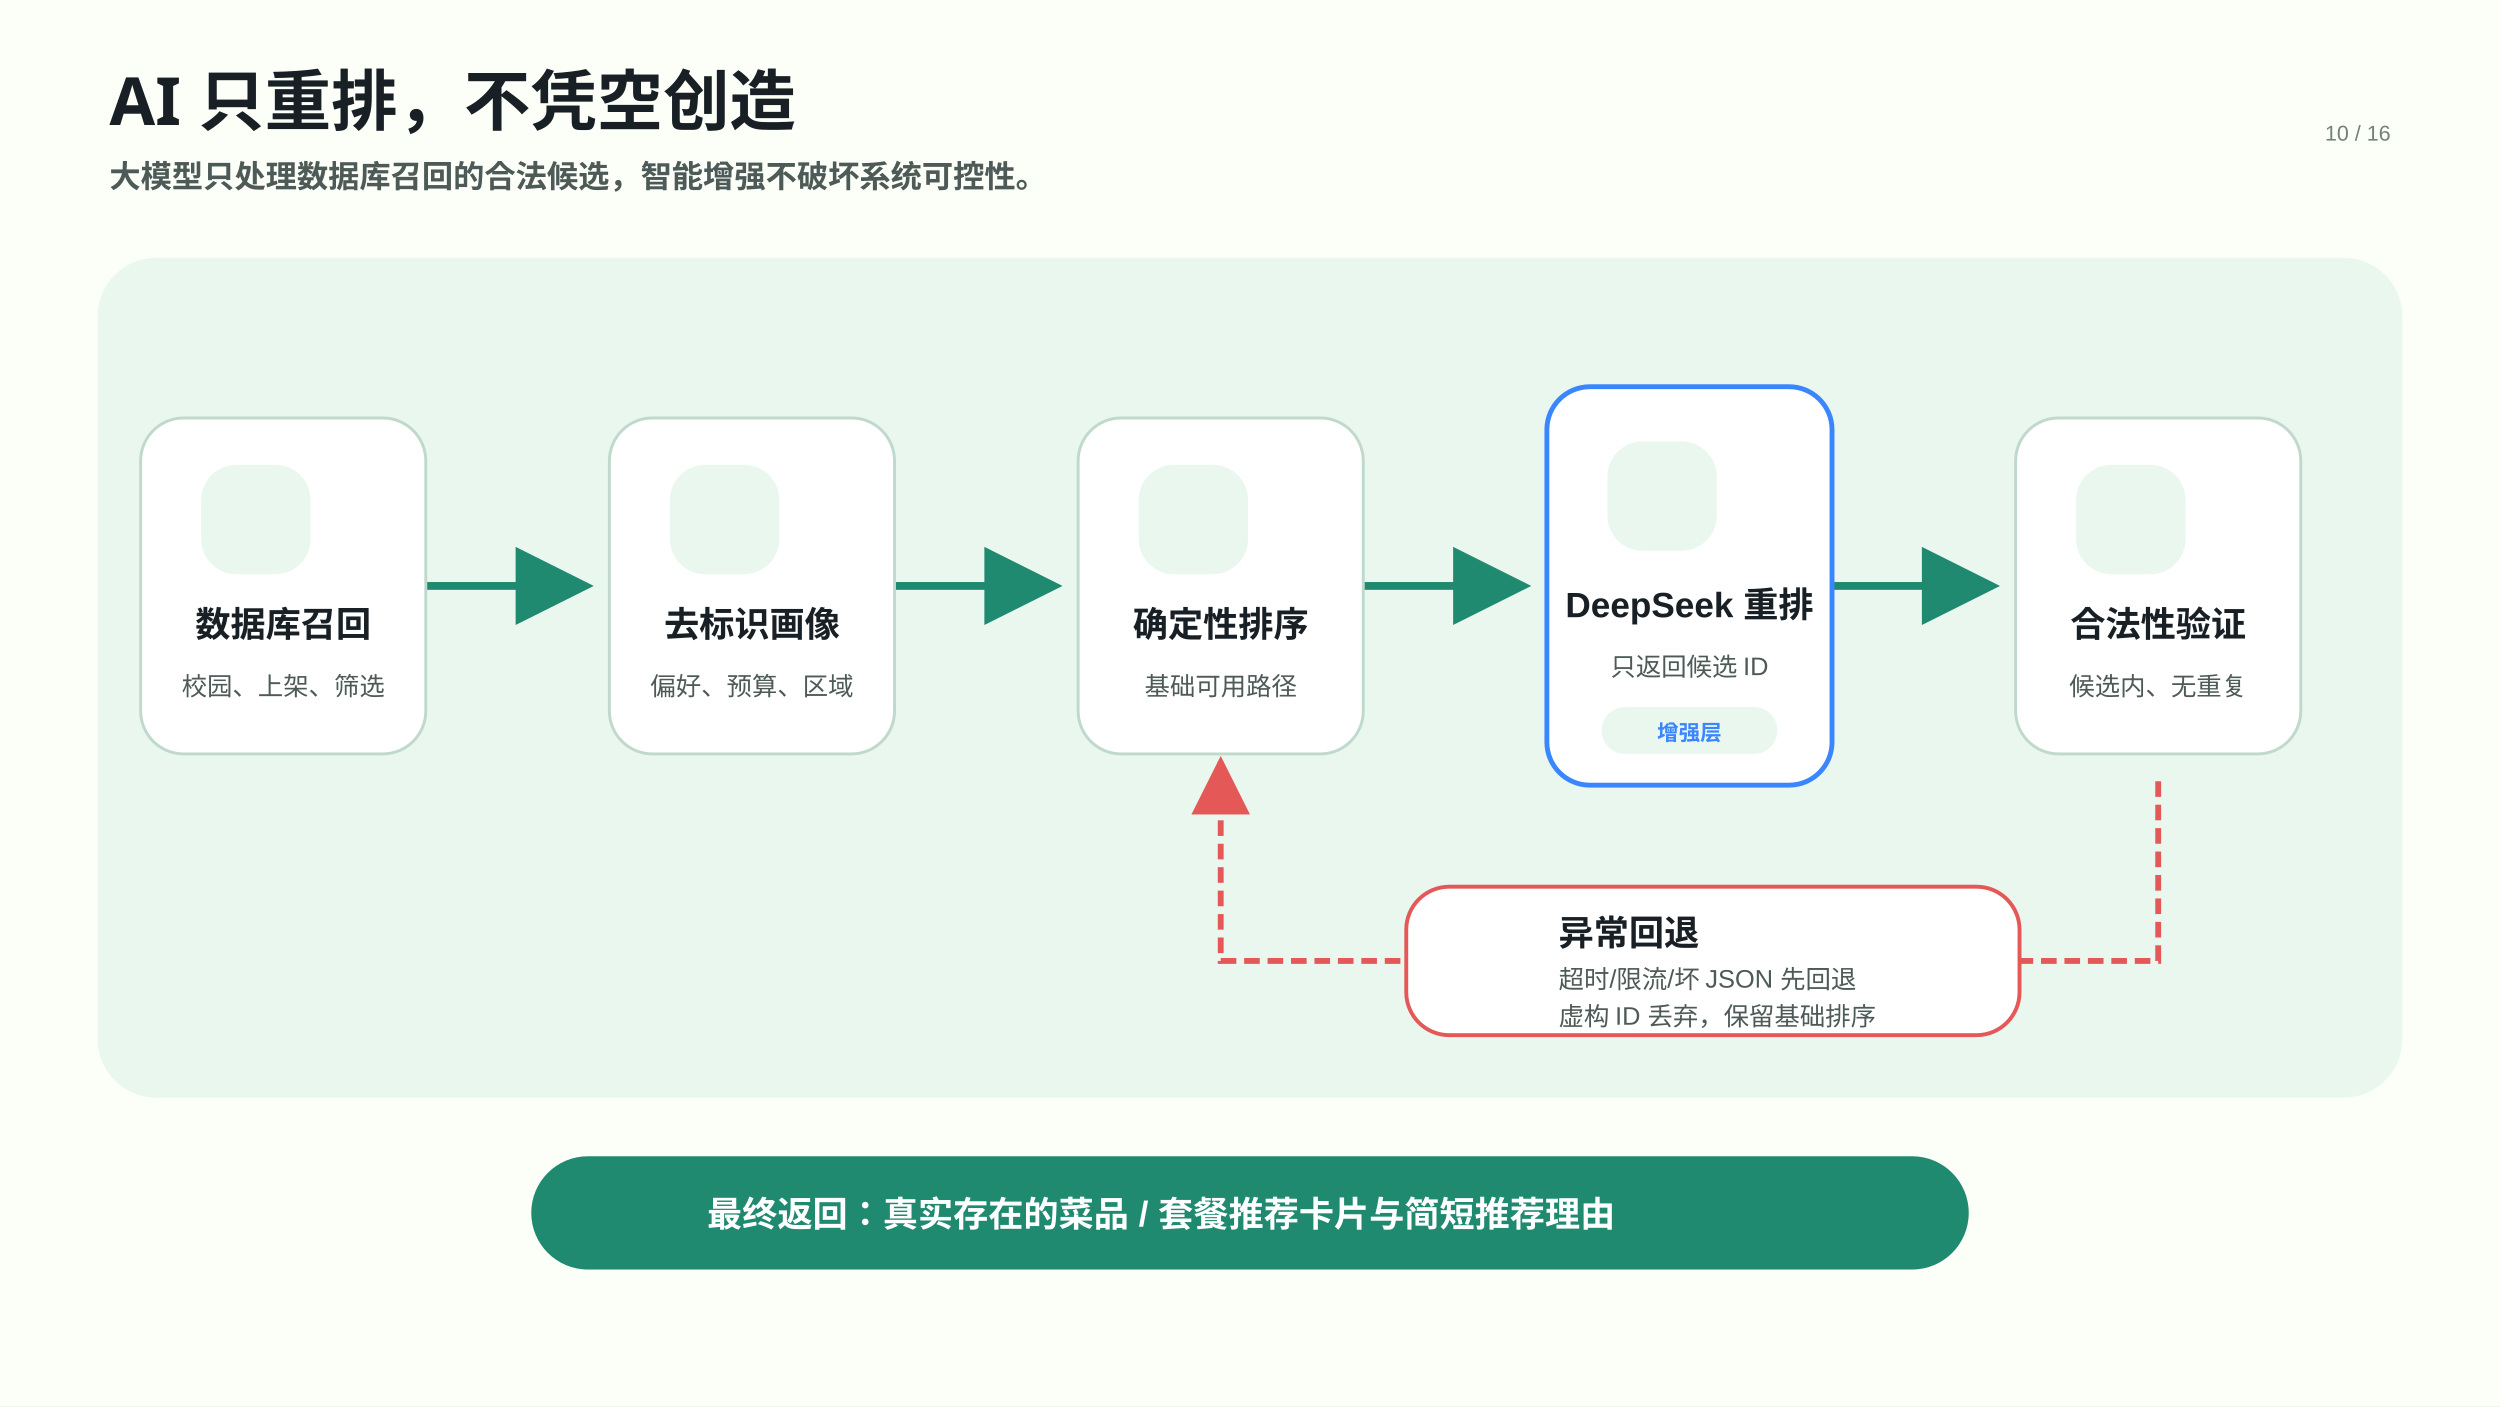
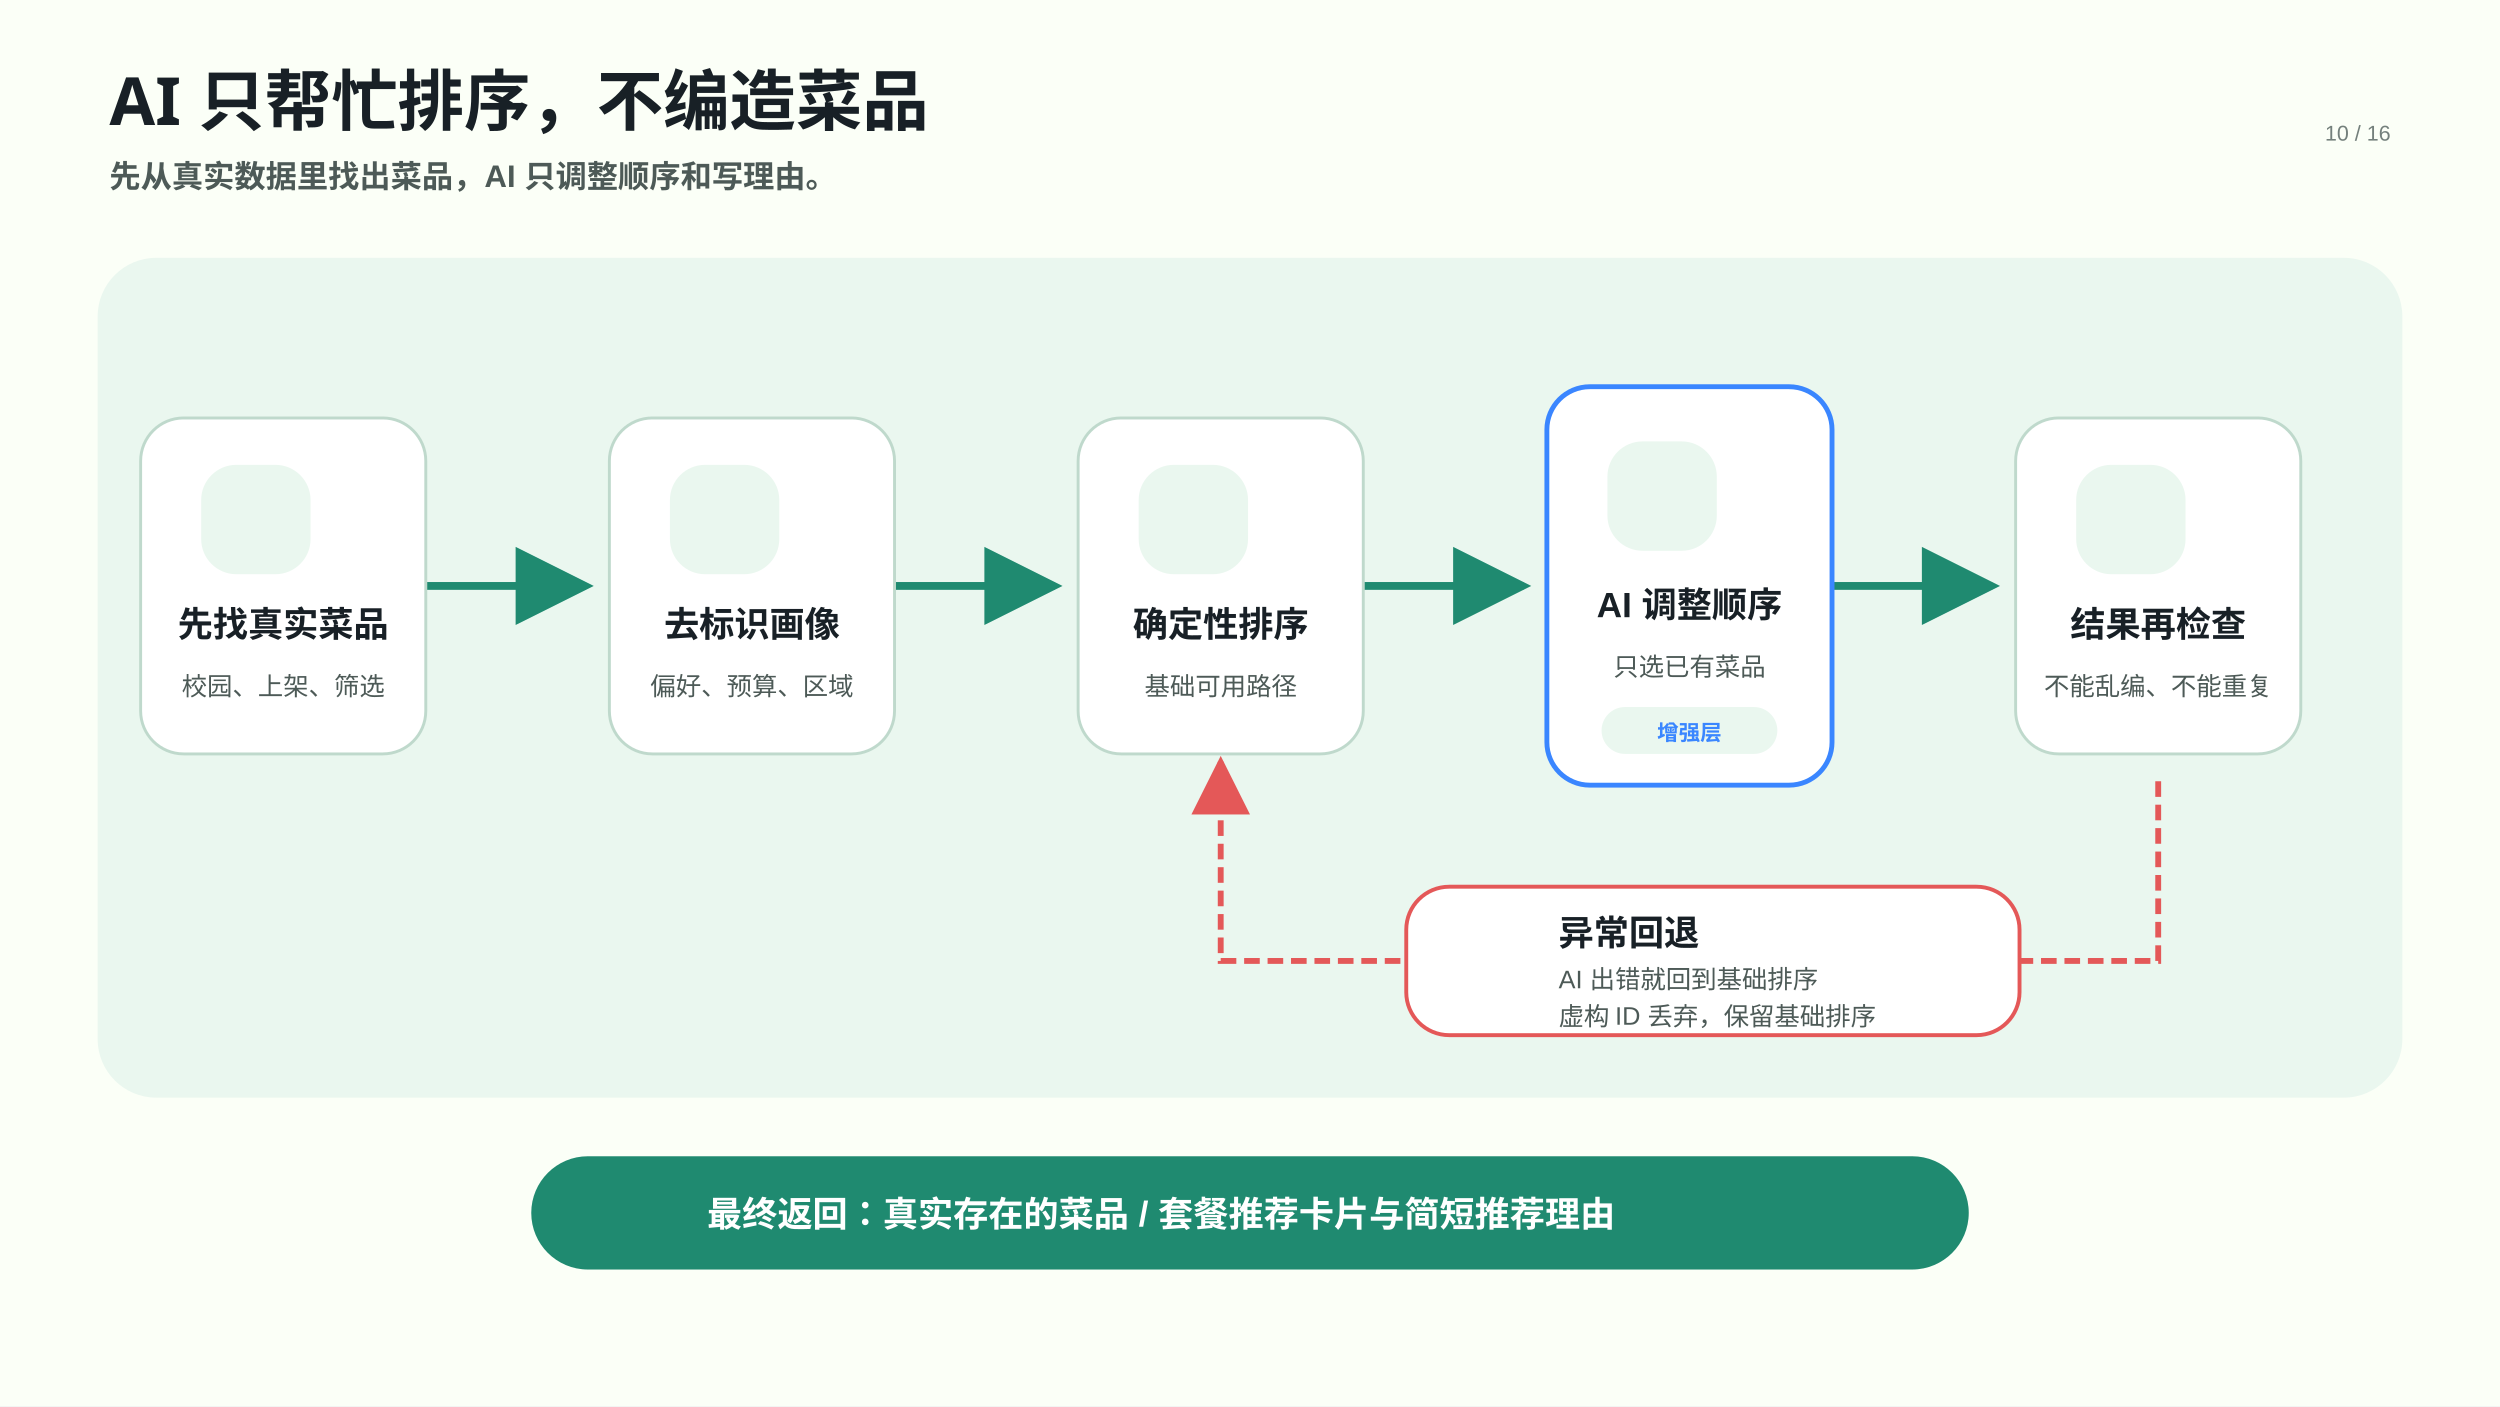
<svg xmlns="http://www.w3.org/2000/svg" viewBox="0 0 1280 720" width="1280" height="720">
  <defs>
    <marker id="arrowPrimary" markerWidth="10" markerHeight="10" refX="9" refY="5" orient="auto" markerUnits="strokeWidth">
      <path d="M0,0 L10,5 L0,10 Z" fill="#1F8A70" />
    </marker>
    <marker id="arrowWarn" markerWidth="10" markerHeight="10" refX="9" refY="5" orient="auto" markerUnits="strokeWidth">
      <path d="M0,0 L10,5 L0,10 Z" fill="#E45858" />
    </marker>
  </defs>
  <g id="background">
    <rect x="0" y="0" width="1280" height="720" fill="#FBFFF7" />
    <rect x="50" y="132" width="1180" height="430" rx="30" fill="#EAF7EF" />
  </g>
  <g id="header">
-     <text x="56" y="64" font-family="'Trebuchet MS', 'Microsoft YaHei', 'PingFang SC', sans-serif" font-size="34" font-weight="800" fill="#182026">AI 只重排，不凭空创造</text>
-     <text x="56" y="96" font-family="'Microsoft YaHei', 'PingFang SC', Arial, sans-serif" font-size="16" font-weight="700" fill="#4D5A57">大模型只处理数据库召回的合法候选，智能增强不破坏系统可控性。</text>
+     <text x="56" y="64" font-family="'Trebuchet MS', 'Microsoft YaHei', 'PingFang SC', sans-serif" font-size="34" font-weight="800" fill="#182026">AI 只帮忙排序，不编造菜品</text>
+     <text x="56" y="96" font-family="'Microsoft YaHei', 'PingFang SC', Arial, sans-serif" font-size="16" font-weight="700" fill="#4D5A57">先从真实数据里找出菜品，AI 只调整顺序和写理由。</text>
    <text x="1224" y="72" text-anchor="end" font-family="'Microsoft YaHei', 'PingFang SC', Arial, sans-serif" font-size="11" fill="#74807C">10 / 16</text>
  </g>
  <g id="main-flow-arrows">
    <line x1="218" y1="300" x2="300" y2="300" stroke="#1F8A70" stroke-width="4" marker-end="url(#arrowPrimary)" />
    <line x1="458" y1="300" x2="540" y2="300" stroke="#1F8A70" stroke-width="4" marker-end="url(#arrowPrimary)" />
    <line x1="698" y1="300" x2="780" y2="300" stroke="#1F8A70" stroke-width="4" marker-end="url(#arrowPrimary)" />
    <line x1="938" y1="300" x2="1020" y2="300" stroke="#1F8A70" stroke-width="4" marker-end="url(#arrowPrimary)" />
  </g>
  <g id="step-candidates">
    <rect x="72" y="214" width="146" height="172" rx="22" fill="#FFFFFF" stroke="#BFD9CC" stroke-width="1.5" />
    <rect x="103" y="238" width="56" height="56" rx="18" fill="#EAF7EF" />
    <use data-icon="phosphor-duotone/database" x="117" y="252" width="28" height="28" fill="#1F8A70" />
-     <text x="145" y="326" text-anchor="middle" font-family="'Microsoft YaHei', 'PingFang SC', Arial, sans-serif" font-size="18" font-weight="800" fill="#182026">数据库召回</text>
+     <text x="145" y="326" text-anchor="middle" font-family="'Microsoft YaHei', 'PingFang SC', Arial, sans-serif" font-size="18" font-weight="800" fill="#182026">先找真实菜品</text>
    <text x="145" y="356" text-anchor="middle" font-family="'Microsoft YaHei', 'PingFang SC', Arial, sans-serif" font-size="13" fill="#4D5A57">校园、上架、筛选</text>
  </g>
  <g id="step-profile">
    <rect x="312" y="214" width="146" height="172" rx="22" fill="#FFFFFF" stroke="#BFD9CC" stroke-width="1.5" />
    <rect x="343" y="238" width="56" height="56" rx="18" fill="#EAF7EF" />
    <use data-icon="phosphor-duotone/student" x="357" y="252" width="28" height="28" fill="#3A86FF" />
    <text x="385" y="326" text-anchor="middle" font-family="'Microsoft YaHei', 'PingFang SC', Arial, sans-serif" font-size="18" font-weight="800" fill="#182026">去标识画像</text>
    <text x="385" y="356" text-anchor="middle" font-family="'Microsoft YaHei', 'PingFang SC', Arial, sans-serif" font-size="13" fill="#4D5A57">偏好、预算、区域</text>
  </g>
  <g id="step-deterministic">
    <rect x="552" y="214" width="146" height="172" rx="22" fill="#FFFFFF" stroke="#BFD9CC" stroke-width="1.5" />
    <rect x="583" y="238" width="56" height="56" rx="18" fill="#EAF7EF" />
    <use data-icon="phosphor-duotone/list-checks" x="597" y="252" width="28" height="28" fill="#1F8A70" />
    <text x="625" y="326" text-anchor="middle" font-family="'Microsoft YaHei', 'PingFang SC', Arial, sans-serif" font-size="18" font-weight="800" fill="#182026">确定性排序</text>
    <text x="625" y="356" text-anchor="middle" font-family="'Microsoft YaHei', 'PingFang SC', Arial, sans-serif" font-size="13" fill="#4D5A57">基础可用路径</text>
  </g>
  <g id="step-deepseek">
    <rect x="792" y="198" width="146" height="204" rx="22" fill="#FFFFFF" stroke="#3A86FF" stroke-width="2.5" />
    <rect x="823" y="226" width="56" height="56" rx="18" fill="#EAF7EF" />
    <use data-icon="phosphor-duotone/brain" x="837" y="240" width="28" height="28" fill="#3A86FF" />
-     <text x="865" y="316" text-anchor="middle" font-family="'Microsoft YaHei', 'PingFang SC', Arial, sans-serif" font-size="18" font-weight="800" fill="#182026">DeepSeek 重排</text>
-     <text x="865" y="346" text-anchor="middle" font-family="'Microsoft YaHei', 'PingFang SC', Arial, sans-serif" font-size="13" fill="#4D5A57">只返回候选 ID</text>
+     <text x="865" y="316" text-anchor="middle" font-family="'Microsoft YaHei', 'PingFang SC', Arial, sans-serif" font-size="18" font-weight="800" fill="#182026">AI 调整顺序</text>
+     <text x="865" y="346" text-anchor="middle" font-family="'Microsoft YaHei', 'PingFang SC', Arial, sans-serif" font-size="13" fill="#4D5A57">只选已有菜品</text>
    <rect x="820" y="362" width="90" height="24" rx="12" fill="#EAF7EF" />
    <text x="865" y="379" text-anchor="middle" font-family="'Microsoft YaHei', 'PingFang SC', Arial, sans-serif" font-size="11" font-weight="800" fill="#3A86FF">增强层</text>
  </g>
  <g id="step-validate">
    <rect x="1032" y="214" width="146" height="172" rx="22" fill="#FFFFFF" stroke="#BFD9CC" stroke-width="1.5" />
    <rect x="1063" y="238" width="56" height="56" rx="18" fill="#EAF7EF" />
    <use data-icon="phosphor-duotone/shield-check" x="1077" y="252" width="28" height="28" fill="#22A06B" />
-     <text x="1105" y="326" text-anchor="middle" font-family="'Microsoft YaHei', 'PingFang SC', Arial, sans-serif" font-size="18" font-weight="800" fill="#182026">合法性验证</text>
-     <text x="1105" y="356" text-anchor="middle" font-family="'Microsoft YaHei', 'PingFang SC', Arial, sans-serif" font-size="13" fill="#4D5A57">候选内、无重复</text>
+     <text x="1105" y="326" text-anchor="middle" font-family="'Microsoft YaHei', 'PingFang SC', Arial, sans-serif" font-size="18" font-weight="800" fill="#182026">结果再检查</text>
+     <text x="1105" y="356" text-anchor="middle" font-family="'Microsoft YaHei', 'PingFang SC', Arial, sans-serif" font-size="13" fill="#4D5A57">不能乱编、不能重复</text>
  </g>
  <g id="fallback-lane">
    <path d="M 1105 400 L 1105 492 L 625 492 L 625 390" fill="none" stroke="#E45858" stroke-width="3" stroke-dasharray="8,4" marker-end="url(#arrowWarn)" />
    <rect x="720" y="454" width="314" height="76" rx="22" fill="#FFFFFF" stroke="#E45858" stroke-width="2" />
    <use data-icon="phosphor-duotone/warning" x="748" y="474" width="34" height="34" fill="#E45858" />
    <text x="798" y="484" font-family="'Microsoft YaHei', 'PingFang SC', Arial, sans-serif" font-size="18" font-weight="800" fill="#182026">异常回退</text>
    <text x="798" y="506" font-family="'Microsoft YaHei', 'PingFang SC', Arial, sans-serif" font-size="13" fill="#4D5A57">
-       <tspan x="798" dy="0">超时/限流/坏 JSON 先回退</tspan>
+       <tspan x="798" dy="0">AI 出错就回到基础排序</tspan>
      <tspan x="798" dy="19">虚构 ID 丢弃，保留基础排序</tspan>
    </text>
  </g>
  <g id="output-card">
    <rect x="272" y="592" width="736" height="58" rx="29" fill="#1F8A70" />
    <use data-icon="phosphor-duotone/bowl-food" x="310" y="606" width="30" height="30" fill="#FFFFFF" />
    <text x="362" y="628" font-family="'Microsoft YaHei', 'PingFang SC', Arial, sans-serif" font-size="18" font-weight="800" fill="#FFFFFF">最终返回：真实存在的菜品 / 套餐推荐卡片与简短推荐理由</text>
  </g>
</svg>
